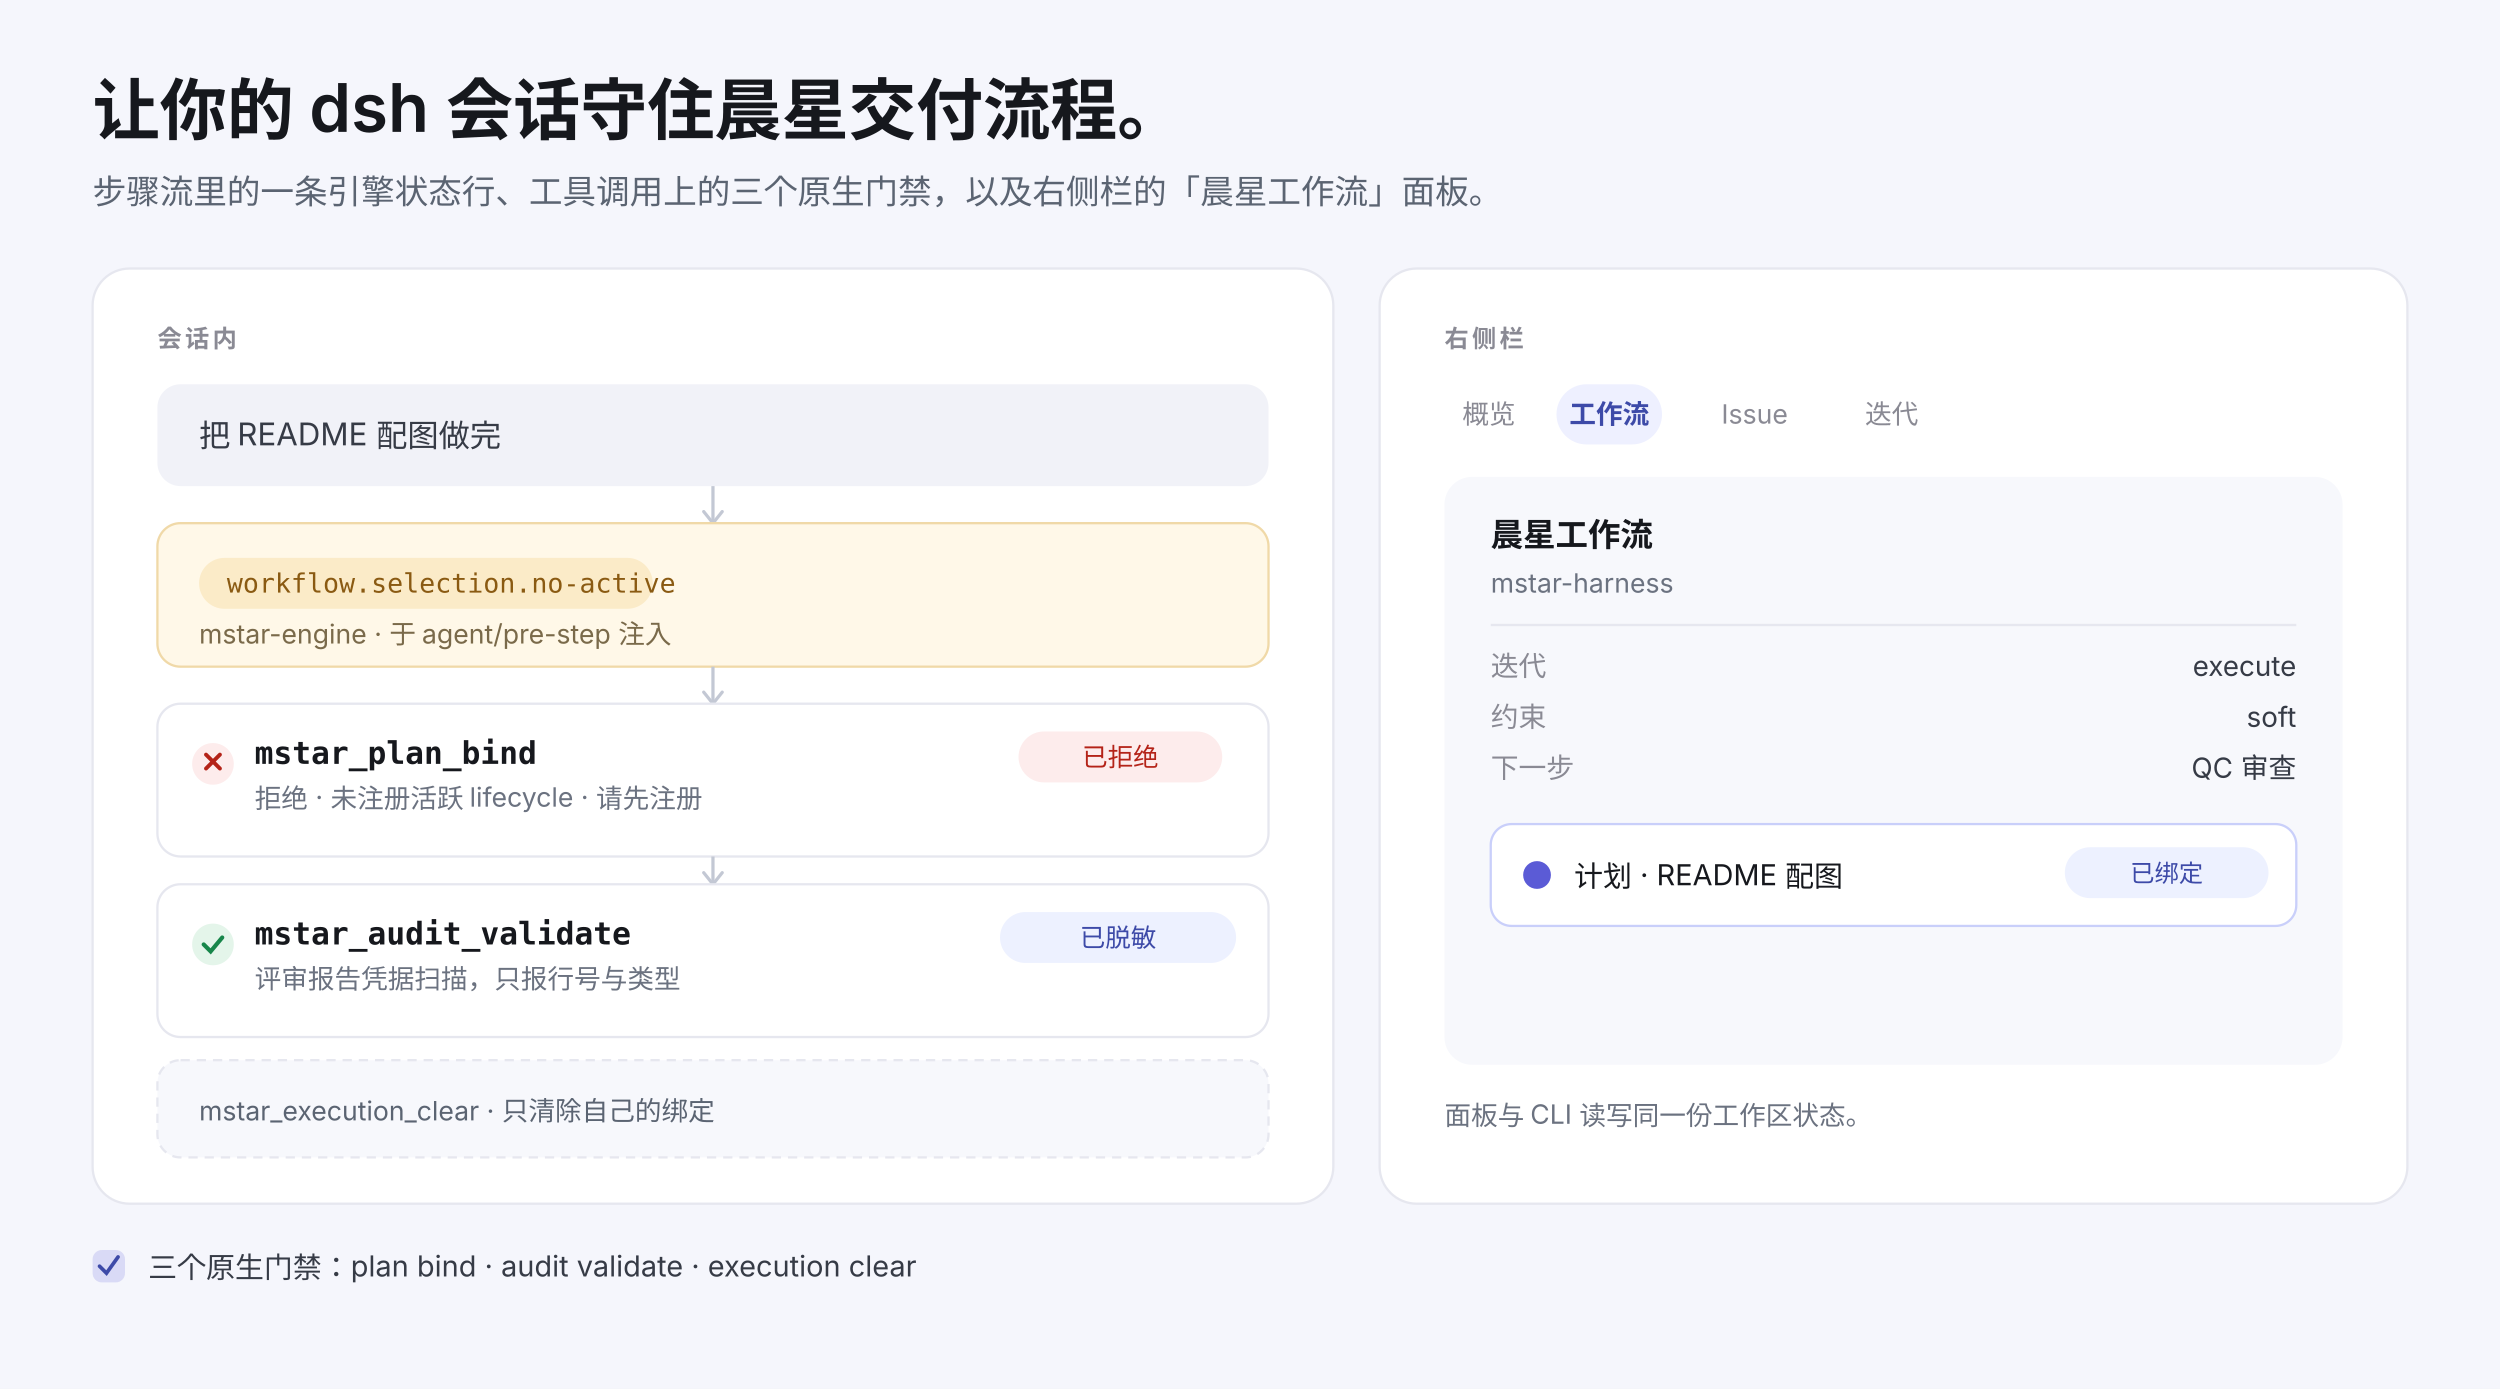
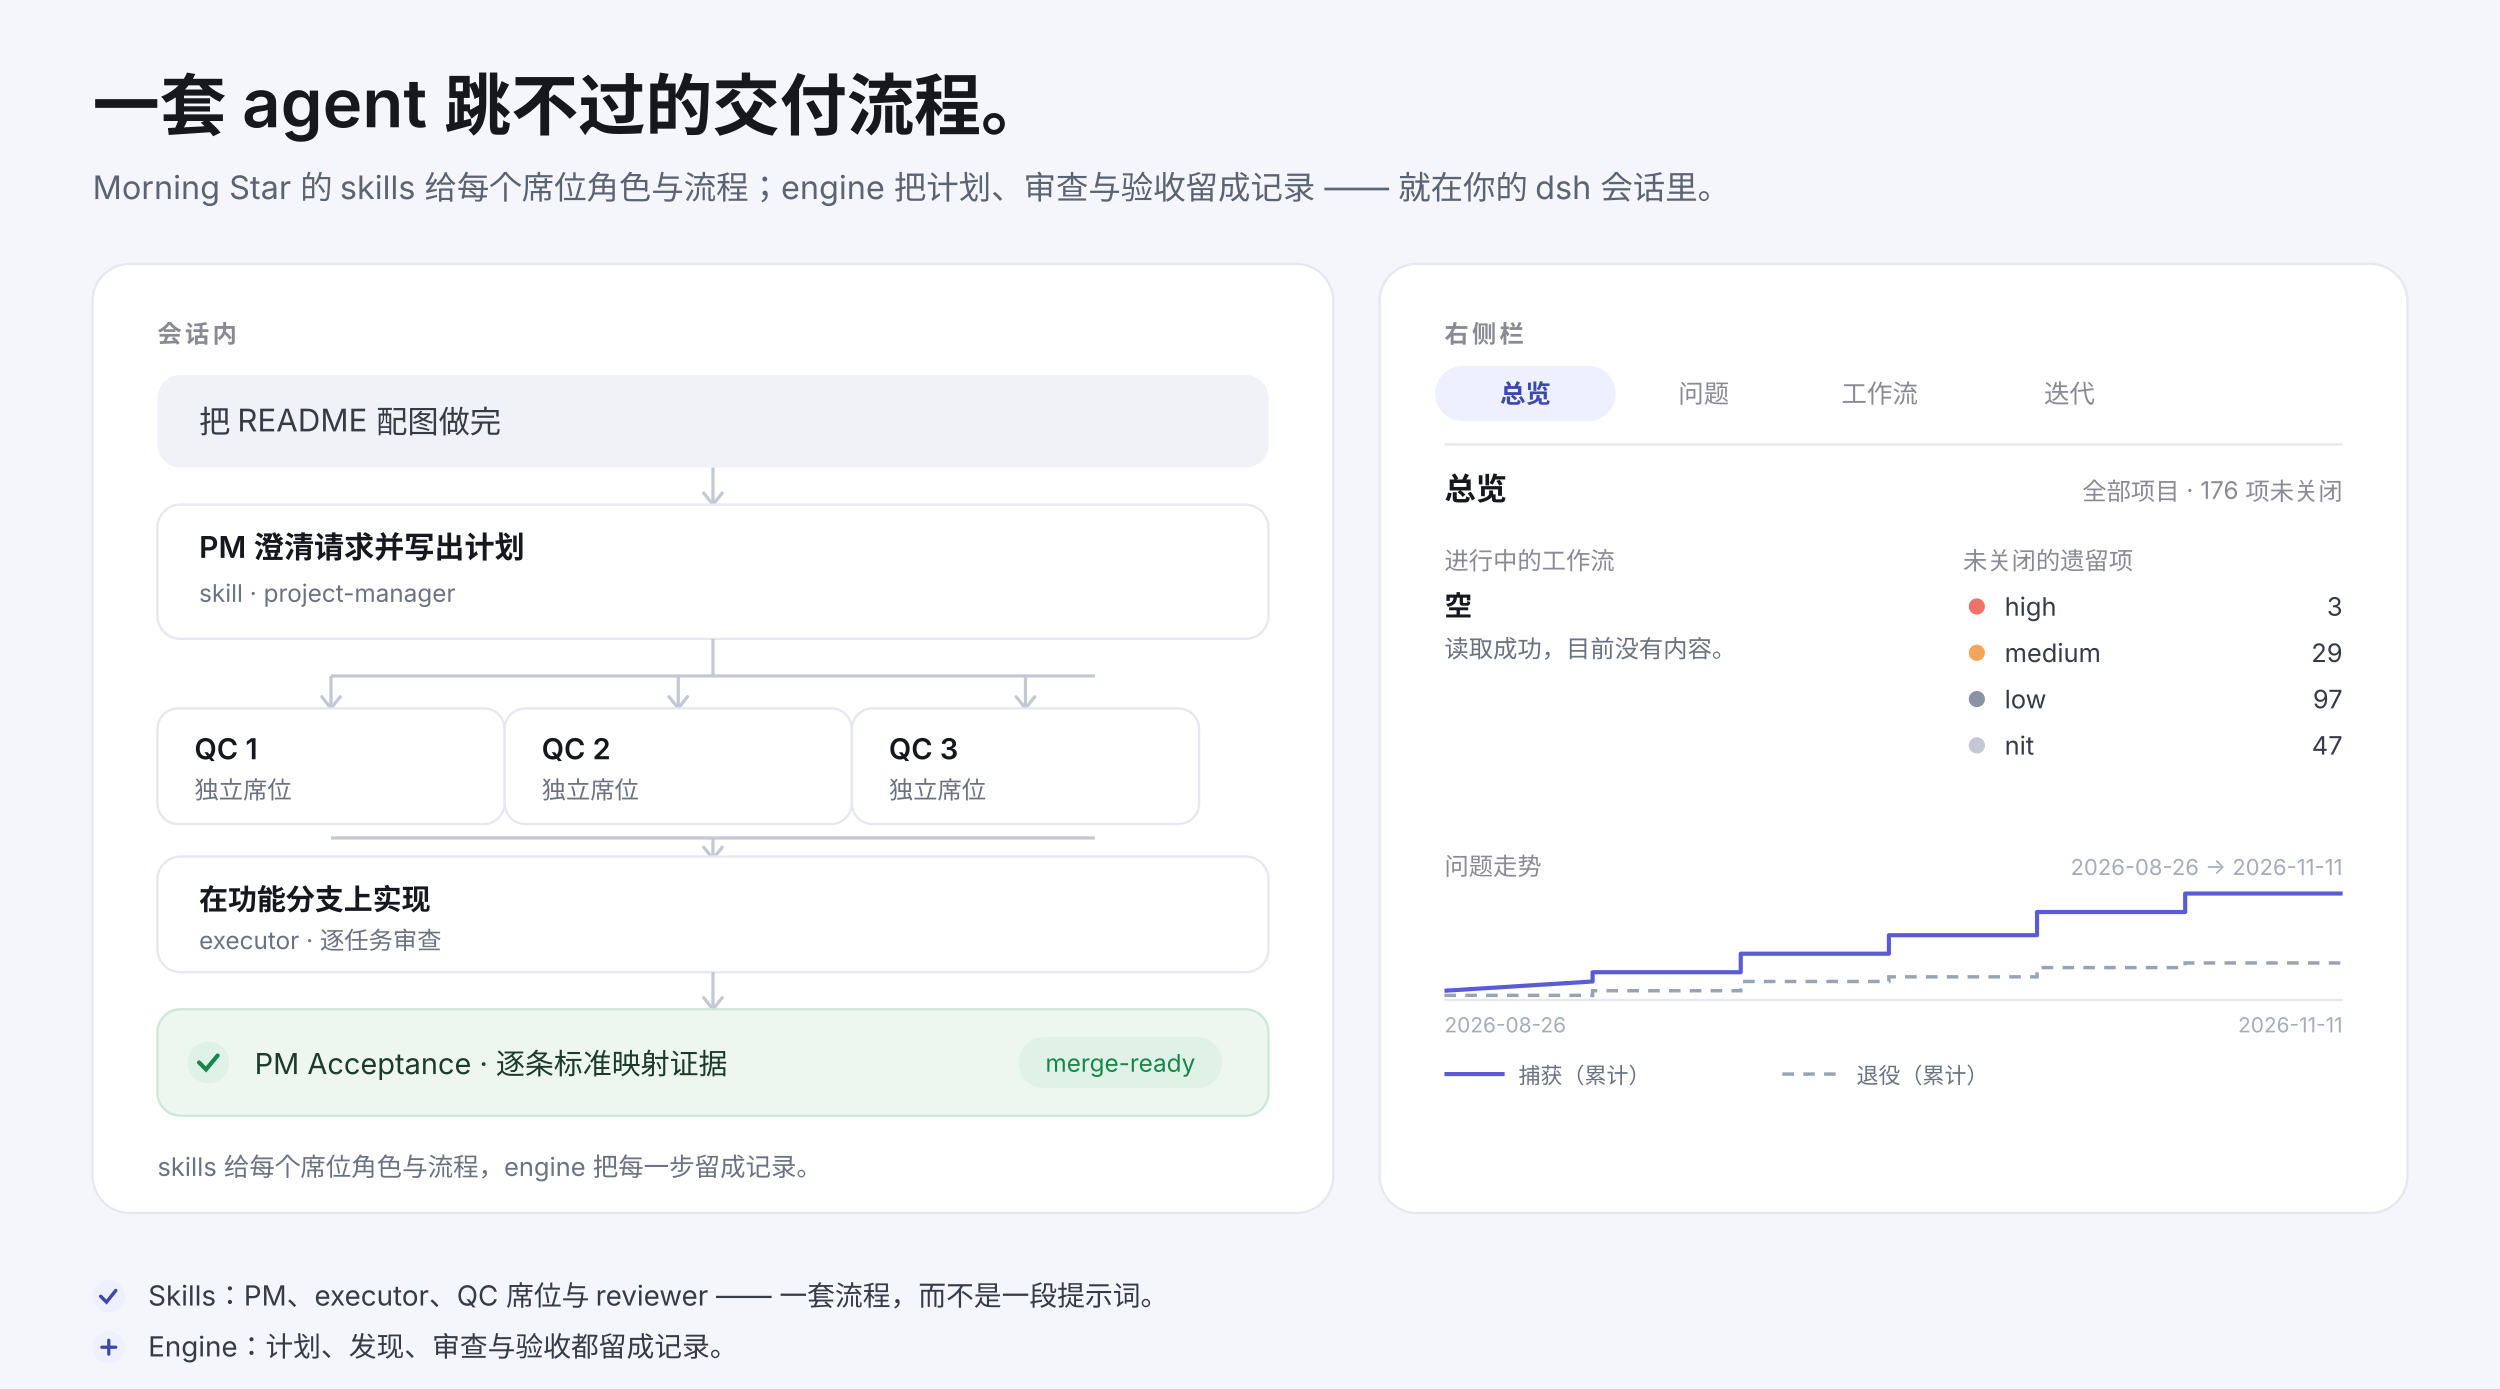
- <svg xmlns="http://www.w3.org/2000/svg" width="1080" height="600" viewBox="0 0 1080 600" role="img" aria-label="让你的 dsh 会话守住晨星交付流程。" font-family="-apple-system, 'SF Pro Text', 'Segoe UI', system-ui, 'PingFang SC', 'Microsoft YaHei', sans-serif">
+ <svg xmlns="http://www.w3.org/2000/svg" width="1080" height="600" viewBox="0 0 1080 600" role="img" aria-label="一套 agent 跳不过的交付流程。" font-family="-apple-system, 'SF Pro Text', 'Segoe UI', system-ui, 'PingFang SC', 'Microsoft YaHei', sans-serif">
  <rect width="1080" height="600" fill="#F5F6FC" />
-   <text x="40" y="58" font-size="29" font-weight="600" fill="#16181D">让你的 dsh 会话守住晨星交付流程。</text>
-   <text x="40" y="88" font-size="14.5" fill="#5B6472">步骤流里的一条引擎状态行、工具调用上的三个原生门禁，以及右侧栏的「晨星工作流」面板。</text>
-   <rect x="40" y="116" width="536" height="404" rx="16" fill="#FFFFFF" stroke="#E6E7EF" />
-   <text x="68" y="150" font-size="10.5" letter-spacing="1.4" font-weight="600" fill="#8A8A94">会话内</text>
-   <rect x="68" y="166" width="480" height="44" rx="10" fill="#F1F2F8" />
-   <text x="86" y="193" font-size="13.5" fill="#363B46">把 README 配图做完</text>
-   <line x1="308" y1="210" x2="308" y2="226" stroke="#C3C8D4" stroke-width="1.4" />
-   <path d="M304 221l4 5 4-5" stroke="#C3C8D4" stroke-width="1.4" fill="none" stroke-linecap="round" />
-   <rect x="68" y="226" width="480" height="62" rx="10" fill="#FFF8E8" stroke="#F0D9A8" />
-   <rect x="86" y="241" width="196" height="22" rx="11" fill="#FBEBC8" />
-   <text x="98" y="256" font-size="11.5" font-family="ui-monospace, SFMono-Regular, Menlo, monospace" fill="#8A5A12">workflow.selection.no-active</text>
-   <text x="86" y="278" font-size="11.5" fill="#7A6A4A">mstar-engine · 于 agent/pre-step 注入</text>
-   <line x1="308" y1="288" x2="308" y2="304" stroke="#C3C8D4" stroke-width="1.4" />
-   <path d="M304 299l4 5 4-5" stroke="#C3C8D4" stroke-width="1.4" fill="none" stroke-linecap="round" />
-   <rect x="68" y="304" width="480" height="66" rx="10" fill="#FFFFFF" stroke="#E6E7EF" />
-   <circle cx="92" cy="330" r="9" fill="#FDECEC" />
-   <path d="M89 326l6 6M95 326l-6 6" stroke="#B42318" stroke-width="1.7" fill="none" stroke-linecap="round" />
-   <text x="110" y="330" font-size="13.5" font-weight="600" font-family="ui-monospace, SFMono-Regular, Menlo, monospace" fill="#16181D">mstar_plan_bind</text>
-   <text x="110" y="349" font-size="11.5" fill="#6B7280">拒绝 · 未注册活跃 lifecycle · 请先注册</text>
-   <rect x="440" y="316" width="88" height="22" rx="11" fill="#FDECEC" />
-   <text x="484" y="331" font-size="11" fill="#B42318" text-anchor="middle">已拒绝</text>
-   <line x1="308" y1="370" x2="308" y2="382" stroke="#C3C8D4" stroke-width="1.4" />
-   <path d="M304 377l4 5 4-5" stroke="#C3C8D4" stroke-width="1.4" fill="none" stroke-linecap="round" />
-   <rect x="68" y="382" width="480" height="66" rx="10" fill="#FFFFFF" stroke="#E6E7EF" />
-   <circle cx="92" cy="408" r="9" fill="#E4F5EA" />
-   <path d="M88 408l3 3 5-6" stroke="#17864A" stroke-width="1.8" fill="none" stroke-linecap="round" />
-   <text x="110" y="408" font-size="13.5" font-weight="600" font-family="ui-monospace, SFMono-Regular, Menlo, monospace" fill="#16181D">mstar_audit_validate</text>
-   <text x="110" y="427" font-size="11.5" fill="#6B7280">评审报告凭据扫描，只报行号与类型</text>
-   <rect x="432" y="394" width="102" height="22" rx="11" fill="#EDF1FF" />
-   <text x="483" y="409" font-size="11" fill="#3D4AA8" text-anchor="middle">已脱敏</text>
-   <rect x="68" y="458" width="480" height="42" rx="10" fill="#F7F8FC" stroke="#E6E7EF" stroke-dasharray="4 3" />
-   <text x="86" y="484" font-size="11.5" fill="#5B6472">mstar_execution_clear · 只清除自己的绑定</text>
-   <rect x="596" y="116" width="444" height="404" rx="16" fill="#FFFFFF" stroke="#E6E7EF" />
-   <text x="624" y="150" font-size="10.5" letter-spacing="1.4" font-weight="600" fill="#8A8A94">右侧栏</text>
-   <rect x="624" y="166" width="38.4" height="26" rx="13" fill="transparent" />
-   <text x="643.2" y="183" font-size="11.5" fill="#8A8A94" text-anchor="middle" font-weight="400">概览</text>
-   <rect x="672.4" y="166" width="45.6" height="26" rx="13" fill="#EEF0FF" />
-   <text x="695.2" y="183" font-size="11.5" fill="#3D4AA8" text-anchor="middle" font-weight="600">工作流</text>
-   <rect x="728" y="166" width="60" height="26" rx="13" fill="transparent" />
-   <text x="758" y="183" font-size="11.5" fill="#8A8A94" text-anchor="middle" font-weight="400">Issue</text>
-   <rect x="798" y="166" width="38.4" height="26" rx="13" fill="transparent" />
-   <text x="817.2" y="183" font-size="11.5" fill="#8A8A94" text-anchor="middle" font-weight="400">迭代</text>
-   <rect x="624" y="206" width="388" height="254" rx="12" fill="#F7F8FC" />
-   <text x="644" y="236" font-size="14" font-weight="600" fill="#16181D">晨星工作流</text>
-   <text x="644" y="256" font-size="11.5" fill="#6B7280">mstar-harness</text>
-   <line x1="644" y1="270" x2="992" y2="270" stroke="#E6E7EF" />
-   <text x="644" y="292" font-size="12" fill="#8A8A94">迭代</text>
-   <text x="992" y="292" font-size="12" fill="#363B46" text-anchor="end">execute</text>
-   <text x="644" y="314" font-size="12" fill="#8A8A94">约束</text>
-   <text x="992" y="314" font-size="12" fill="#363B46" text-anchor="end">soft</text>
-   <text x="644" y="336" font-size="12" fill="#8A8A94">下一步</text>
-   <text x="992" y="336" font-size="12" fill="#363B46" text-anchor="end">QC 审查</text>
-   <rect x="644" y="356" width="348" height="44" rx="9" fill="#FFFFFF" stroke="#C9CFFA" />
-   <circle cx="664" cy="378" r="6" fill="#5B5BD6" />
-   <text x="680" y="383" font-size="12.5" fill="#16181D">计划 · README 配图</text>
-   <rect x="892" y="366" width="88" height="22" rx="11" fill="#EDF1FF" />
-   <text x="936" y="381" font-size="10.5" fill="#3D4AA8" text-anchor="middle">已绑定</text>
-   <text x="624" y="486" font-size="11.5" fill="#6B7280">面板与 CLI 读写同一份工作区状态。</text>
-   <rect x="40" y="540" width="14" height="14" rx="4" fill="#5B5BD6" opacity="0.18" />
-   <path d="M43 547l3 3 5-7" stroke="#3D4AA8" stroke-width="1.6" fill="none" stroke-linecap="round" />
-   <text x="64" y="552" font-size="12.5" fill="#363B46">三个原生门禁：plan bind · audit validate · execution clear</text>
+   <text x="40" y="56" font-size="29" font-weight="600" fill="#16181D">一套 agent 跳不过的交付流程。</text>
+   <text x="40" y="86" font-size="14" fill="#5B6472">Morning Star 的 skills 给每个席位角色与流程；engine 把计划、审查与验收留成记录 —— 就在你的 dsh 会话里。</text>
+   <rect x="40" y="114" width="536" height="410" rx="16" fill="#FFFFFF" stroke="#E6E7EF" />
+   <text x="68" y="148" font-size="10.5" letter-spacing="1.4" font-weight="600" fill="#8A8A94">会话内</text>
+   <rect x="68" y="162" width="480" height="40" rx="10" fill="#F1F2F8" />
+   <text x="86" y="187" font-size="13.5" fill="#363B46">把 README 配图做完</text>
+   <line x1="308" y1="202" x2="308" y2="218" stroke="#C3C8D4" stroke-width="1.4" />
+   <path d="M304 213l4 5 4-5" stroke="#C3C8D4" stroke-width="1.4" fill="none" stroke-linecap="round" />
+   <rect x="68" y="218" width="480" height="58" rx="10" fill="#FFFFFF" stroke="#E6E7EF" />
+   <text x="86" y="241" font-size="13" font-weight="600" fill="#16181D">PM 澄清请求并写出计划</text>
+   <text x="86" y="260" font-size="10.5" fill="#6B7280">skill · project-manager</text>
+   <line x1="308" y1="276" x2="308" y2="292" stroke="#C3C8D4" stroke-width="1.4" />
+   <line x1="143" y1="292" x2="473" y2="292" stroke="#C3C8D4" stroke-width="1.4" />
+   <line x1="143" y1="292" x2="143" y2="306" stroke="#C3C8D4" stroke-width="1.4" />
+   <path d="M139 301l4 5 4-5" stroke="#C3C8D4" stroke-width="1.4" fill="none" stroke-linecap="round" />
+   <rect x="68" y="306" width="150" height="50" rx="9" fill="#FFFFFF" stroke="#E6E7EF" />
+   <text x="84" y="328" font-size="12.5" font-weight="600" fill="#16181D">QC 1</text>
+   <text x="84" y="345" font-size="10.5" fill="#6B7280">独立席位</text>
+   <line x1="293" y1="292" x2="293" y2="306" stroke="#C3C8D4" stroke-width="1.4" />
+   <path d="M289 301l4 5 4-5" stroke="#C3C8D4" stroke-width="1.4" fill="none" stroke-linecap="round" />
+   <rect x="218" y="306" width="150" height="50" rx="9" fill="#FFFFFF" stroke="#E6E7EF" />
+   <text x="234" y="328" font-size="12.5" font-weight="600" fill="#16181D">QC 2</text>
+   <text x="234" y="345" font-size="10.5" fill="#6B7280">独立席位</text>
+   <line x1="443" y1="292" x2="443" y2="306" stroke="#C3C8D4" stroke-width="1.4" />
+   <path d="M439 301l4 5 4-5" stroke="#C3C8D4" stroke-width="1.4" fill="none" stroke-linecap="round" />
+   <rect x="368" y="306" width="150" height="50" rx="9" fill="#FFFFFF" stroke="#E6E7EF" />
+   <text x="384" y="328" font-size="12.5" font-weight="600" fill="#16181D">QC 3</text>
+   <text x="384" y="345" font-size="10.5" fill="#6B7280">独立席位</text>
+   <line x1="143" y1="362" x2="473" y2="362" stroke="#C3C8D4" stroke-width="1.4" />
+   <line x1="308" y1="362" x2="308" y2="370" stroke="#C3C8D4" stroke-width="1.4" />
+   <path d="M304 366l4 5 4-5" stroke="#C3C8D4" stroke-width="1.4" fill="none" stroke-linecap="round" />
+   <rect x="68" y="370" width="480" height="50" rx="10" fill="#FFFFFF" stroke="#E6E7EF" />
+   <text x="86" y="393" font-size="12.5" font-weight="600" fill="#16181D">在功能分支上实现</text>
+   <text x="86" y="410" font-size="10.5" fill="#6B7280">executor · 逐任务审查</text>
+   <line x1="308" y1="420" x2="308" y2="436" stroke="#C3C8D4" stroke-width="1.4" />
+   <path d="M304 431l4 5 4-5" stroke="#C3C8D4" stroke-width="1.4" fill="none" stroke-linecap="round" />
+   <rect x="68" y="436" width="480" height="46" rx="10" fill="#EDF7F0" stroke="#CDE8D6" />
+   <circle cx="90" cy="459" r="9" fill="#DFF2E5" />
+   <path d="M86 459l3 3 5-6" stroke="#17864A" stroke-width="1.8" fill="none" stroke-linecap="round" />
+   <text x="110" y="464" font-size="12.5" fill="#1D3B29">PM Acceptance · 逐条标准映射证据</text>
+   <rect x="440" y="448" width="88" height="22" rx="11" fill="#DFF2E5" />
+   <text x="484" y="463" font-size="10.5" fill="#17864A" text-anchor="middle">merge-ready</text>
+   <text x="68" y="508" font-size="11" fill="#6B7280">skills 给每个席位角色与流程，engine 把每一步留成记录。</text>
+   <rect x="596" y="114" width="444" height="410" rx="16" fill="#FFFFFF" stroke="#E6E7EF" />
+   <text x="624" y="148" font-size="10.5" letter-spacing="1.4" font-weight="600" fill="#8A8A94">右侧栏</text>
+   <rect x="620" y="158" width="78" height="24" rx="12" fill="#EEF0FF" />
+   <text x="659" y="174" font-size="11" fill="#3D4AA8" text-anchor="middle" font-weight="600">总览</text>
+   <rect x="706" y="158" width="60" height="24" rx="12" fill="transparent" />
+   <text x="736" y="174" font-size="11" fill="#8A8A94" text-anchor="middle" font-weight="400">问题</text>
+   <rect x="774" y="158" width="76" height="24" rx="12" fill="transparent" />
+   <text x="812" y="174" font-size="11" fill="#8A8A94" text-anchor="middle" font-weight="400">工作流</text>
+   <rect x="858" y="158" width="72" height="24" rx="12" fill="transparent" />
+   <text x="894" y="174" font-size="11" fill="#8A8A94" text-anchor="middle" font-weight="400">迭代</text>
+   <line x1="624" y1="192" x2="1012" y2="192" stroke="#E6E7EF" />
+   <text x="624" y="216" font-size="13.5" font-weight="600" fill="#16181D">总览</text>
+   <text x="1012" y="216" font-size="10.5" fill="#8A8A94" text-anchor="end">全部项目 · 176 项未关闭</text>
+   <text x="624" y="246" font-size="10.5" fill="#8A8A94">进行中的工作流</text>
+   <text x="624" y="266" font-size="12" font-weight="600" fill="#16181D">空</text>
+   <text x="624" y="284" font-size="10.5" fill="#6B7280">读取成功，目前没有内容。</text>
+   <text x="848" y="246" font-size="10.5" fill="#8A8A94">未关闭的遗留项</text>
+   <circle cx="854" cy="262" r="3.5" fill="#F0736A" />
+   <text x="866" y="266" font-size="11" fill="#363B46">high</text>
+   <text x="1012" y="266" font-size="11" fill="#363B46" text-anchor="end">3</text>
+   <circle cx="854" cy="282" r="3.5" fill="#F2A65A" />
+   <text x="866" y="286" font-size="11" fill="#363B46">medium</text>
+   <text x="1012" y="286" font-size="11" fill="#363B46" text-anchor="end">29</text>
+   <circle cx="854" cy="302" r="3.5" fill="#8B93A3" />
+   <text x="866" y="306" font-size="11" fill="#363B46">low</text>
+   <text x="1012" y="306" font-size="11" fill="#363B46" text-anchor="end">97</text>
+   <circle cx="854" cy="322" r="3.5" fill="#C3C8D4" />
+   <text x="866" y="326" font-size="11" fill="#363B46">nit</text>
+   <text x="1012" y="326" font-size="11" fill="#363B46" text-anchor="end">47</text>
+   <text x="624" y="378" font-size="10.5" fill="#8A8A94">问题走势</text>
+   <text x="1012" y="378" font-size="9.5" fill="#A6ACB8" text-anchor="end">2026-08-26 → 2026-11-11</text>
+   <line x1="624" y1="432" x2="1012" y2="432" stroke="#E6E7EF" />
+   <path d="M624 428 L688 424 L688 420 L752 420 L752 412 L816 412 L816 404 L880 404 L880 394 L944 394 L944 386 L1012 386" fill="none" stroke="#5B5BD6" stroke-width="1.8" stroke-linejoin="round" />
+   <path d="M624 430 L688 430 L688 428 L752 428 L752 424 L816 424 L816 422 L880 422 L880 418 L944 418 L944 416 L1012 416" fill="none" stroke="#9AA3B2" stroke-width="1.5" stroke-dasharray="5 4" />
+   <text x="624" y="446" font-size="9" fill="#A6ACB8">2026-08-26</text>
+   <text x="1012" y="446" font-size="9" fill="#A6ACB8" text-anchor="end">2026-11-11</text>
+   <line x1="624" y1="464" x2="650" y2="464" stroke="#5B5BD6" stroke-width="1.8" />
+   <text x="656" y="468" font-size="9.5" fill="#6B7280">捕获（累计）</text>
+   <line x1="770" y1="464" x2="796" y2="464" stroke="#9AA3B2" stroke-width="1.5" stroke-dasharray="5 4" />
+   <text x="802" y="468" font-size="9.5" fill="#6B7280">退役（累计）</text>
+   <circle cx="47" cy="560" r="7" fill="#EEF0FF" />
+   <path d="M43.5 560l2.5 2.5 4-5" stroke="#3D4AA8" stroke-width="1.5" fill="none" stroke-linecap="round" />
+   <text x="64" y="564" font-size="12" fill="#363B46">Skills：PM、executor、QC 席位与 reviewer —— 一套流程，而不是一段提示词。</text>
+   <circle cx="47" cy="582" r="7" fill="#EEF0FF" />
+   <path d="M44 582h6M47 579v6" stroke="#3D4AA8" stroke-width="1.4" stroke-linecap="round" />
+   <text x="64" y="586" font-size="12" fill="#363B46">Engine：计划、发现、审查与验收都留成记录。</text>
</svg>
